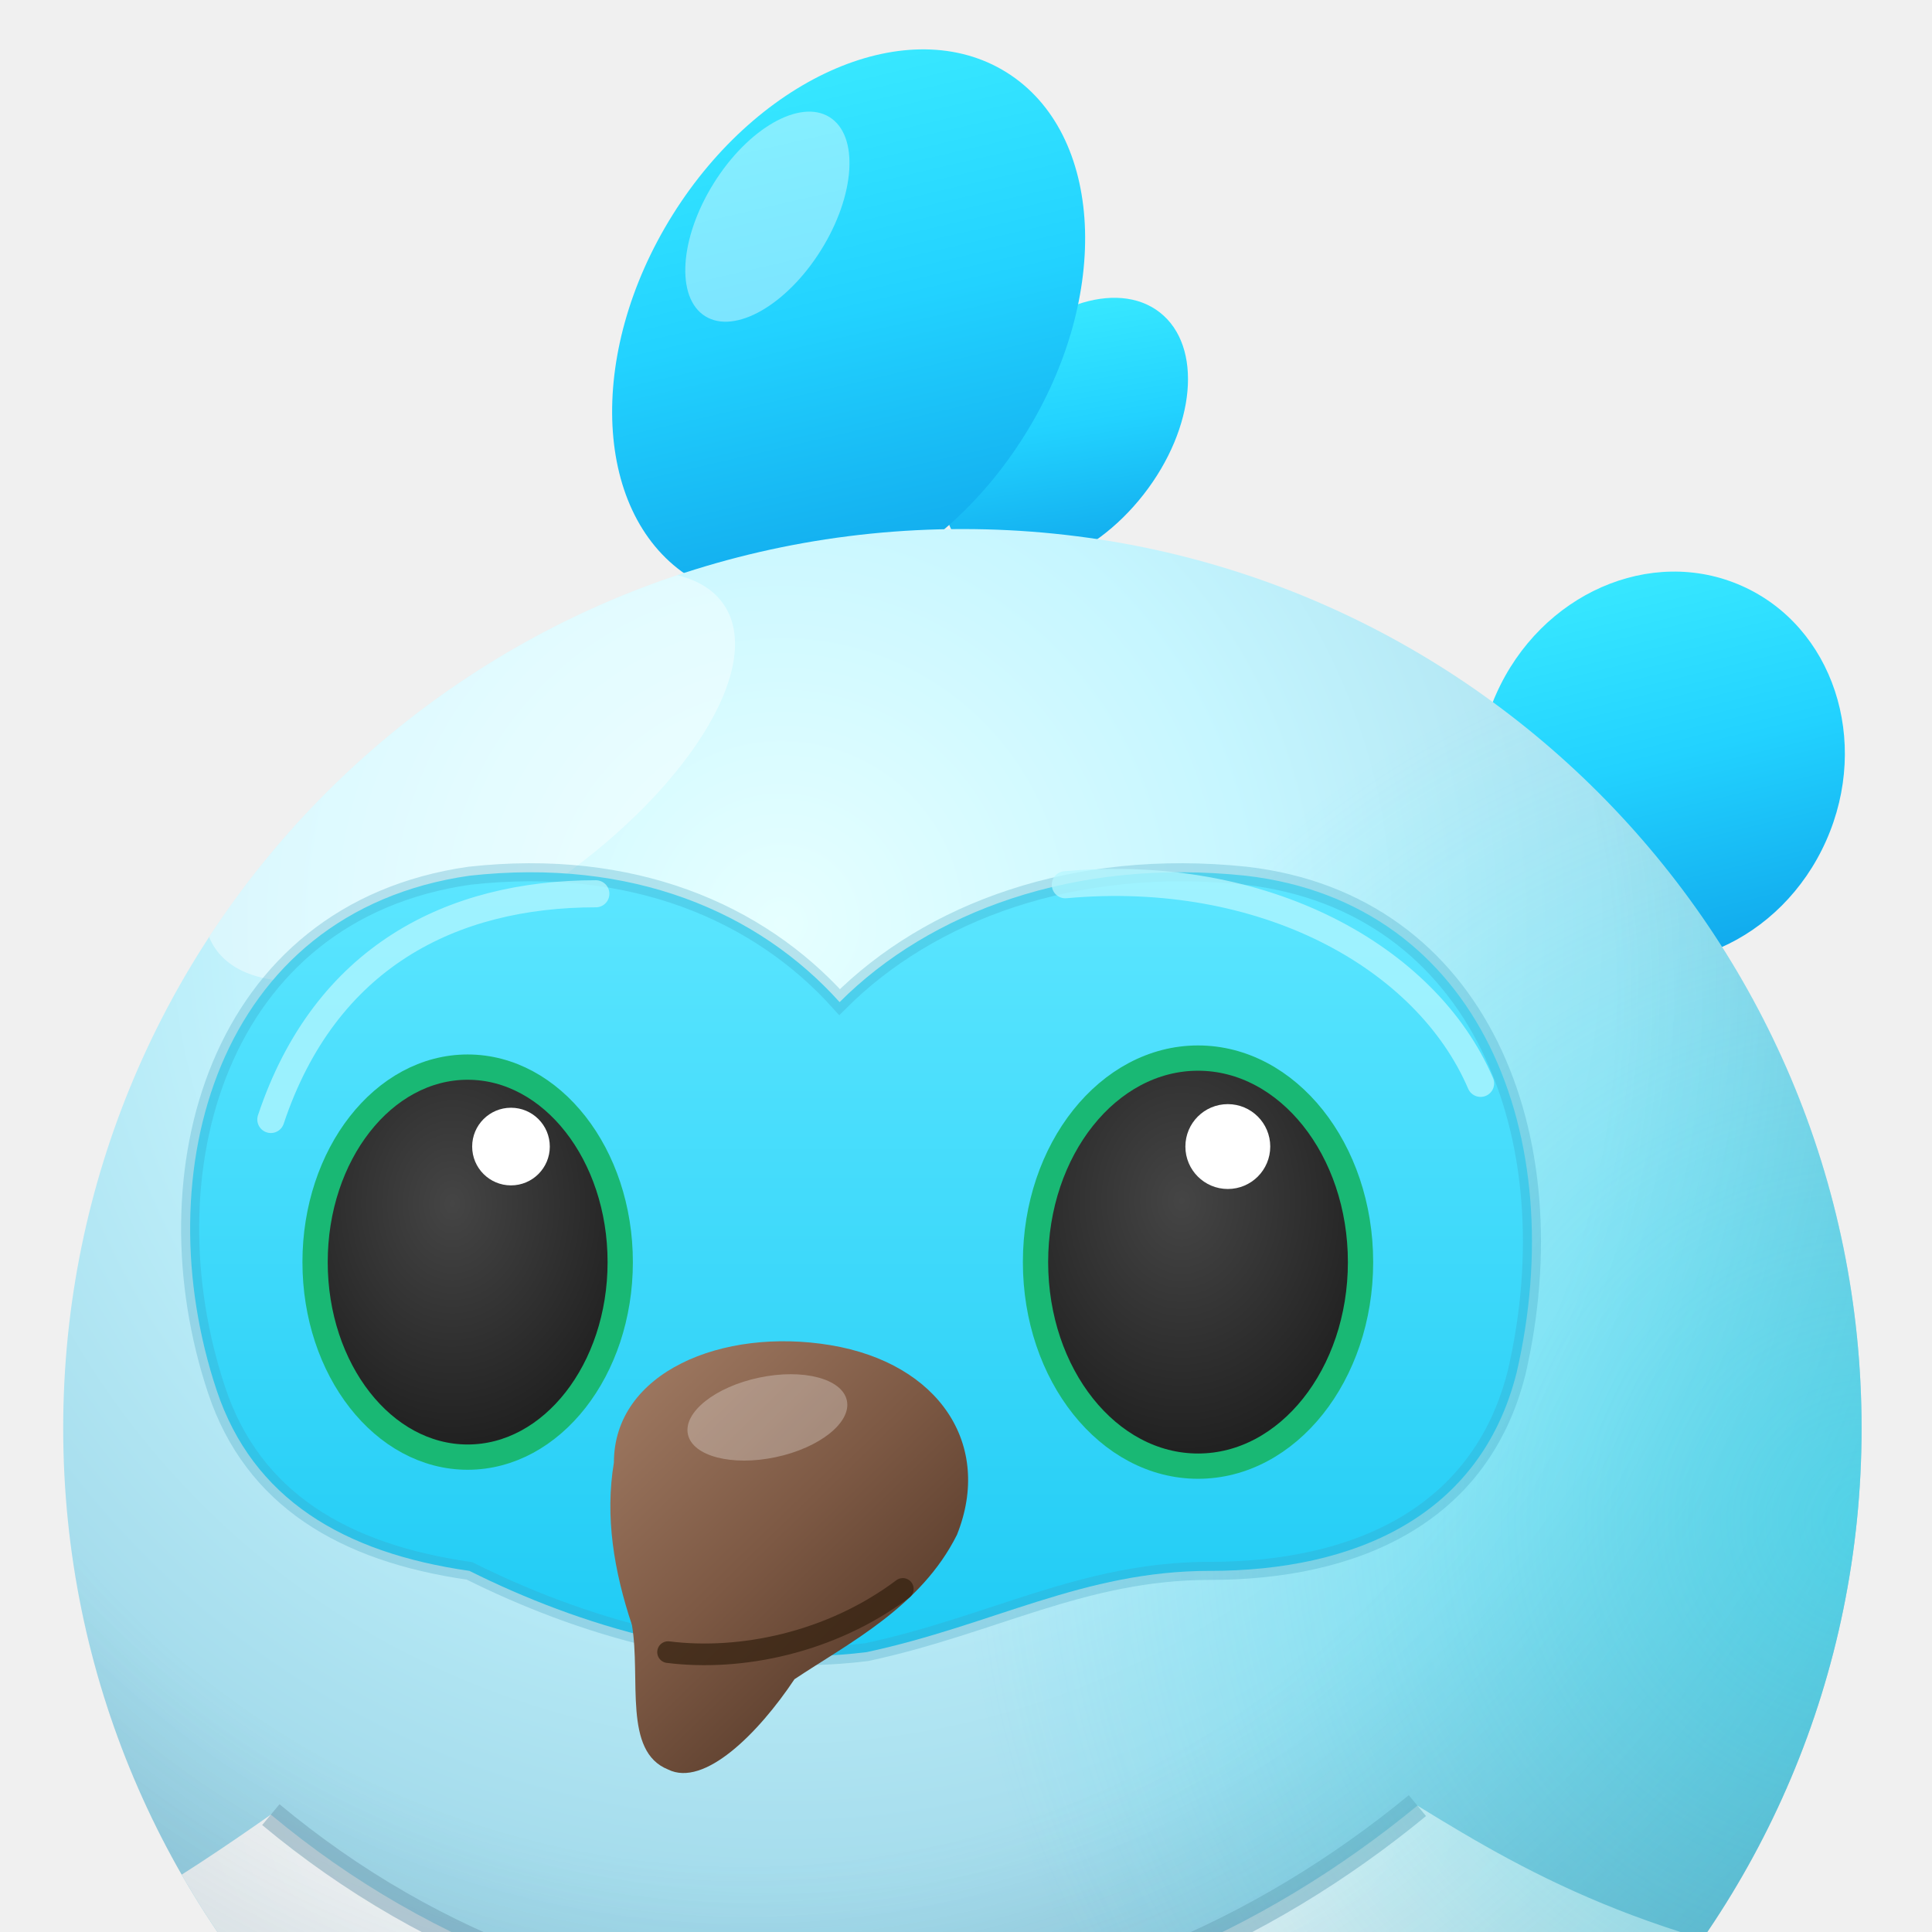
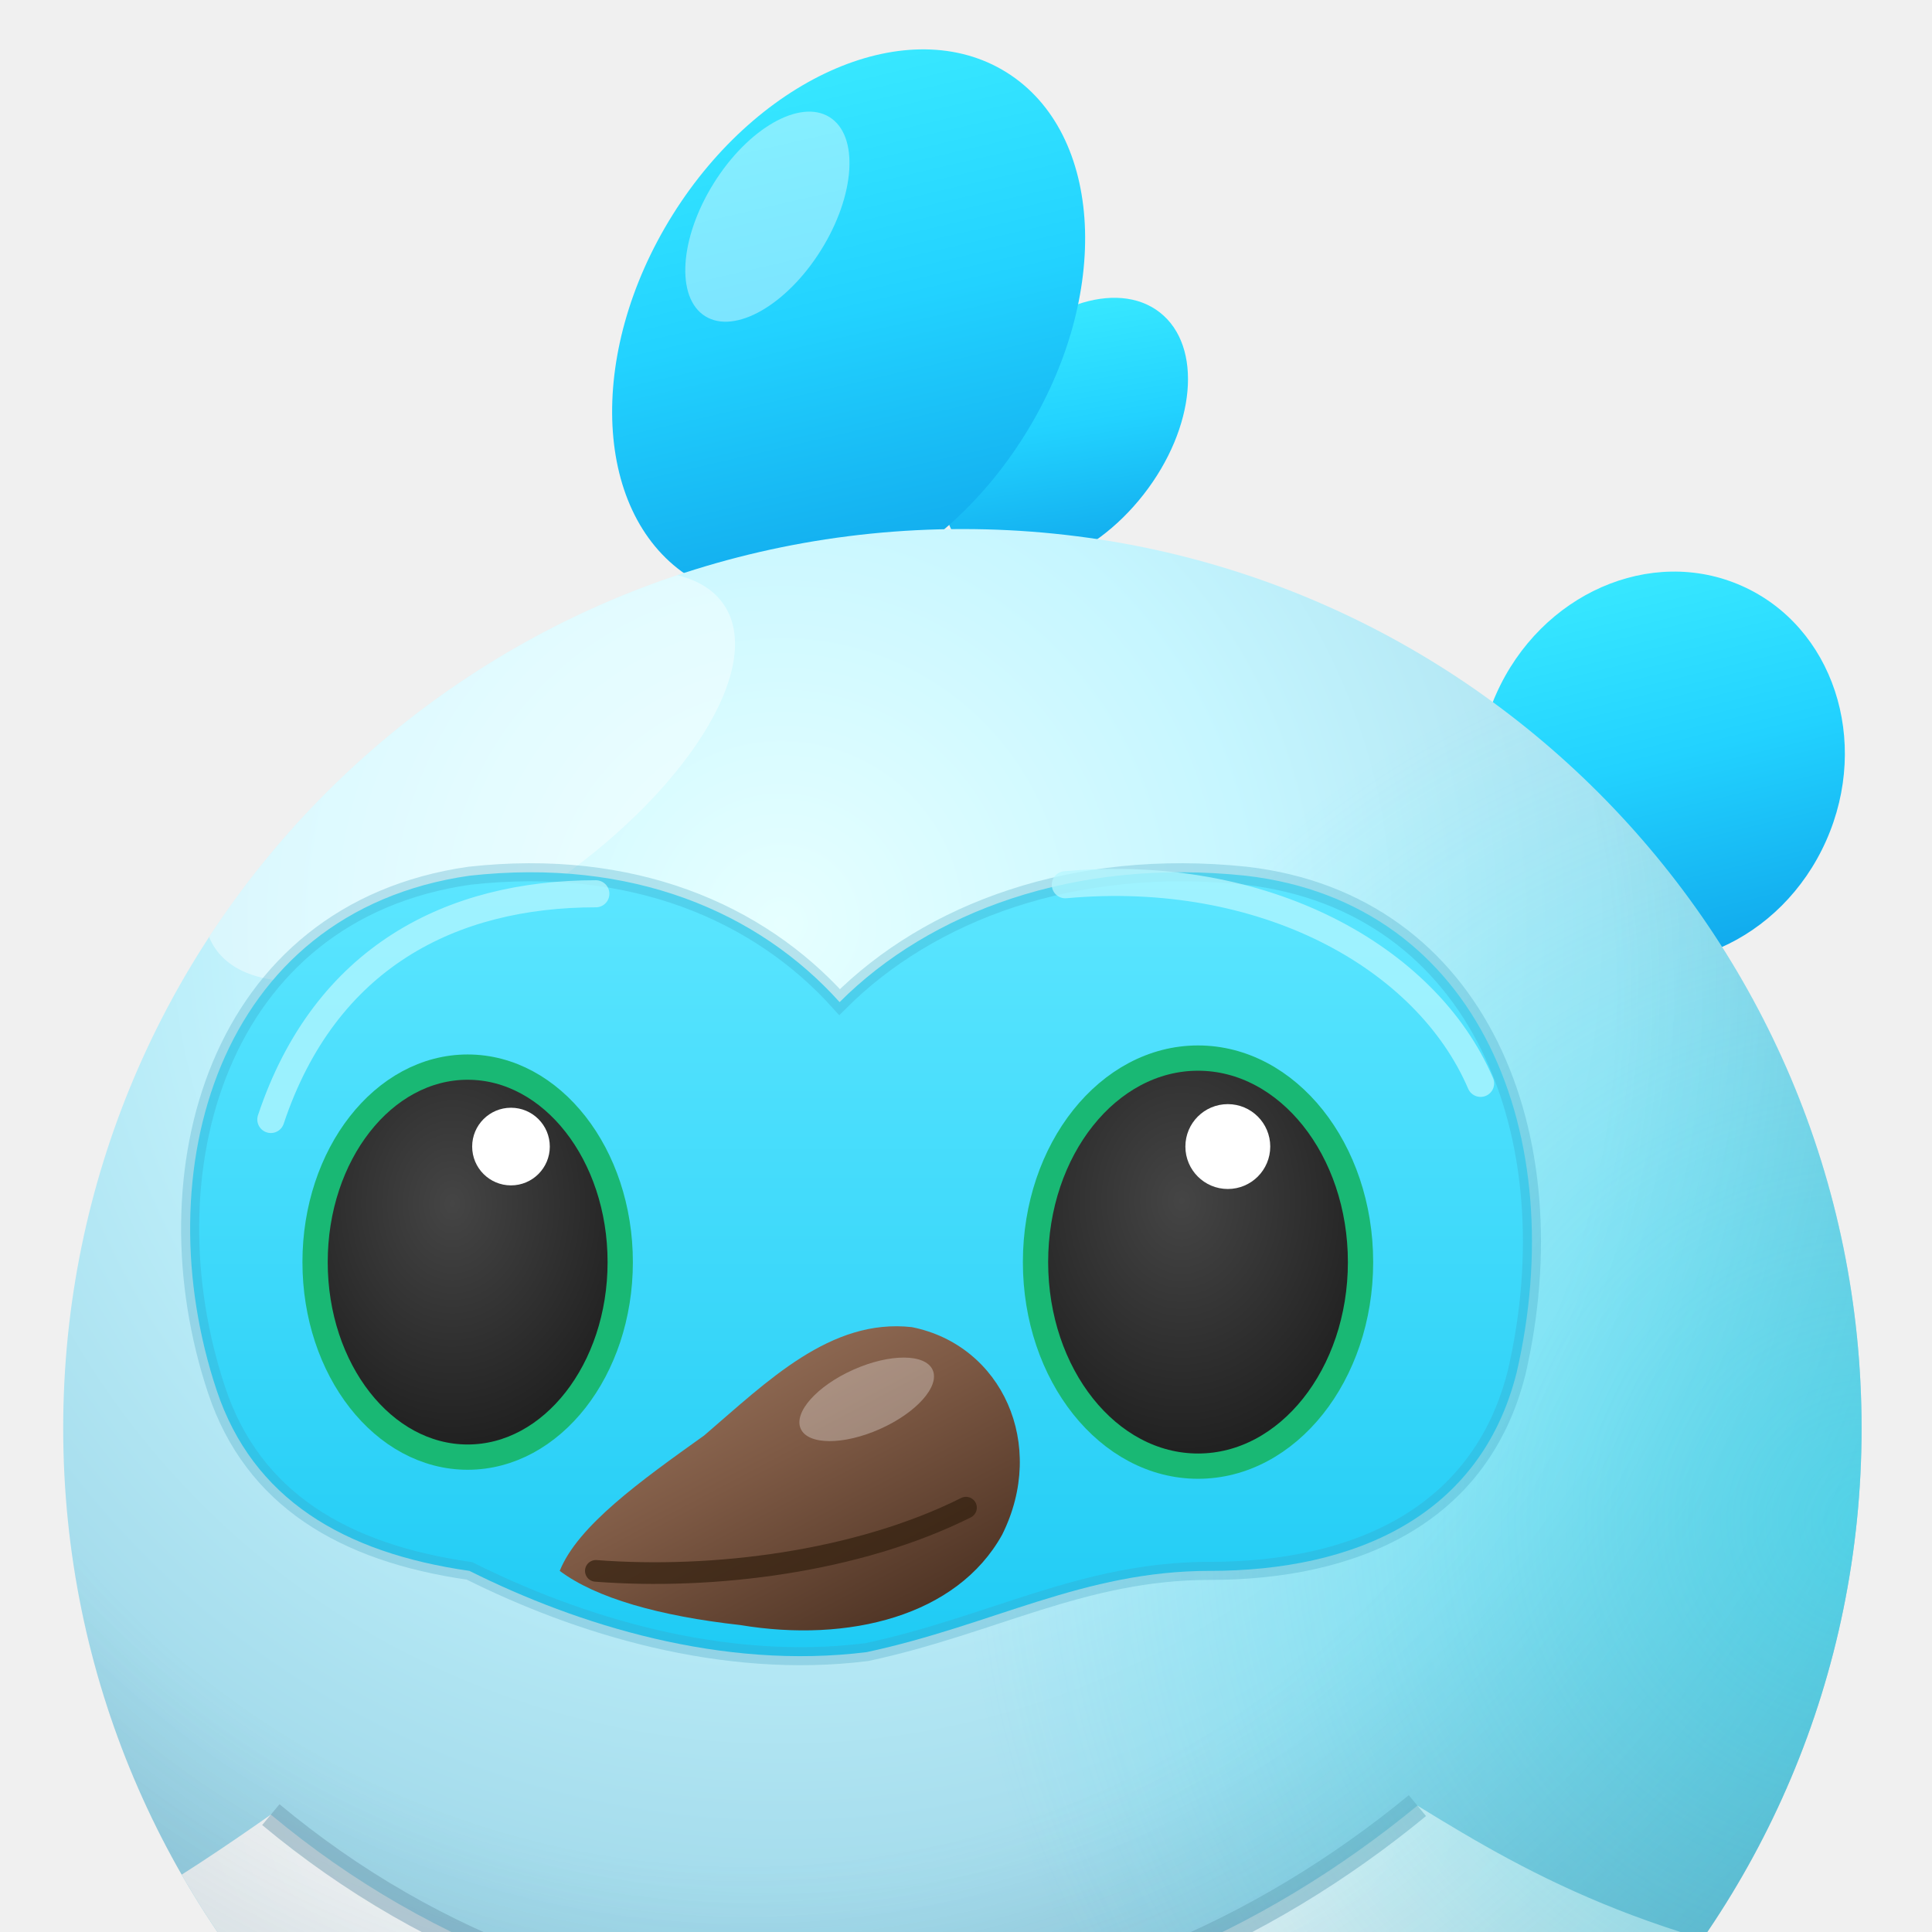
<svg xmlns="http://www.w3.org/2000/svg" class="dash idle " viewBox="56 -2 214 214" role="img">
  <defs>
    <radialGradient id="dg-body" cx=".4" cy=".22" r=".86">
      <stop offset="0" stop-color="#E6FFFF" />
      <stop offset=".3" stop-color="#C6F6FF" />
      <stop offset=".62" stop-color="#A5DCEC" />
      <stop offset=".88" stop-color="#83B8CC" />
      <stop offset="1" stop-color="#6A99AE" />
    </radialGradient>
    <radialGradient id="dg-shade" cx=".38" cy=".26" r=".8">
      <stop offset=".6" stop-color="#3D7A94" stop-opacity="0" />
      <stop offset="1" stop-color="#3D7A94" stop-opacity=".32" />
    </radialGradient>
    <radialGradient id="dg-rim" cx="1" cy=".55" r=".5">
      <stop offset="0" stop-color="#2EE9FF" stop-opacity=".55" />
      <stop offset="1" stop-color="#2EE9FF" stop-opacity="0" />
    </radialGradient>
    <linearGradient id="dg-mask" x1="0" y1="0" x2="0" y2="1">
      <stop offset="0" stop-color="#5CE6FF" />
      <stop offset="1" stop-color="#1FCBF5" />
    </linearGradient>
    <linearGradient id="dg-wing" x1="0" y1="0" x2=".7" y2="1">
      <stop offset="0" stop-color="#40F0FF" />
      <stop offset=".55" stop-color="#22D2FF" />
      <stop offset="1" stop-color="#10A8EC" />
    </linearGradient>
    <radialGradient id="dg-belly" cx=".5" cy=".05" r="1">
      <stop offset="0" stop-color="#FFFFFF" />
      <stop offset=".45" stop-color="#ECEEEF" />
      <stop offset="1" stop-color="#AEB4B8" />
    </radialGradient>
    <radialGradient id="dg-eye" cx=".45" cy=".35" r=".7">
      <stop offset="0" stop-color="#454545" />
      <stop offset="1" stop-color="#1C1C1C" />
    </radialGradient>
    <linearGradient id="dg-beak" x1="0" y1="0" x2=".8" y2="1">
      <stop offset="0" stop-color="#A47E66" />
      <stop offset=".5" stop-color="#7D5944" />
      <stop offset="1" stop-color="#4B3122" />
    </linearGradient>
    <linearGradient id="dg-leg" x1="0" y1="0" x2="1" y2="0">
      <stop offset="0" stop-color="#7A5640" />
      <stop offset=".55" stop-color="#5E3F2B" />
      <stop offset="1" stop-color="#6E4B35" />
    </linearGradient>
    <clipPath id="dg-clip">
      <circle cx="162.6" cy="156.2" r="99.6" />
    </clipPath>
  </defs>
  <ellipse class="d-bw ol" cx="240" cy="83" rx="20" ry="22" transform="rotate(24 240 83)" fill="url(#dg-wing)" />
  <g class="d-tuft">
    <ellipse class="ol" cx="174" cy="46" rx="11" ry="17" transform="rotate(38 174 46)" fill="url(#dg-wing)" />
    <ellipse class="ol" cx="150" cy="34" rx="23" ry="33" transform="rotate(32 150 34)" fill="url(#dg-wing)" />
    <ellipse cx="141" cy="22" rx="7" ry="13" transform="rotate(32 141 22)" fill="#fff" opacity=".4" />
  </g>
  <circle class="ol" cx="162.6" cy="156.2" r="99.6" fill="url(#dg-body)" />
  <g clip-path="url(#dg-clip)">
    <path d="M86,199 C104,214 126,222 150,222 C174,222 196,212 213,198 C226,206 240,214 270,218 L270,270 L50,270 L50,218 C64,214 76,206 86,199Z" fill="url(#dg-belly)" />
    <path d="M86,199 C104,214 126,222 150,222 C174,222 196,212 213,198" stroke="#6E9AAE" stroke-opacity=".45" stroke-width="3" fill="none" />
    <circle cx="162.6" cy="156.2" r="99.6" fill="url(#dg-shade)" />
    <circle cx="162.6" cy="156.2" r="99.6" fill="url(#dg-rim)" />
    <ellipse cx="108" cy="84" rx="34" ry="15" fill="#fff" opacity=".42" transform="rotate(-34 108 84)" />
  </g>
  <path d="M80,152 C72,128 80,99 108,95 C126,93 140,99 149,109 C159,99 175,93 194,95 C220,98 230,124 224,150 C220,166 206,172 190,172 C176,172 166,178 152,181 C136,183 120,178 108,172 C94,170 84,164 80,152Z" fill="url(#dg-mask)" stroke="#3B9DBF" stroke-opacity=".28" stroke-width="2" />
  <path d="M86,122 C92,104 106,97 122,97 M174,96 C196,94 214,104 220,118" stroke="#B5F6FF" stroke-opacity=".75" stroke-width="3" fill="none" stroke-linecap="round" />
  <g class="d-eye">
    <ellipse cx="107.8" cy="137.8" rx="16.9" ry="21.6" fill="url(#dg-eye)" stroke="#19B874" stroke-width="2.8" />
    <circle cx="112.6" cy="125" r="4.3" fill="#fff" />
  </g>
  <g class="d-eye">
    <ellipse cx="188.7" cy="137.8" rx="18" ry="22.6" fill="url(#dg-eye)" stroke="#19B874" stroke-width="2.8" />
    <circle cx="192" cy="125" r="4.7" fill="#fff" />
  </g>
-   <path class="ol" d="M124,160 C124,150 136,145 148,147 C160,149 166,158 162,168 C158,176 150,180 144,184 C140,190 134,196 130,194 C125,192 127,184 126,178 C124,172 123,166 124,160Z" fill="url(#dg-beak)" />
-   <path d="M130,181 C138,182 148,180 156,174" stroke="#33200F" stroke-opacity=".7" stroke-width="2.4" fill="none" stroke-linecap="round" />
-   <ellipse cx="141" cy="155" rx="9" ry="4.5" fill="#fff" opacity=".28" transform="rotate(-12 141 155)" />
+   <path class="ol" d="M157,145 C167,147 172,158 167,168 C162,177 150,180 138,178 C129,177 122,175 118,172 C120,167 127,162 134,157 C141,151 148,144 157,145Z" fill="url(#dg-beak)" />
+   <path d="M122,172 C135,173 151,171 163,165" stroke="#33200F" stroke-opacity=".7" stroke-width="2.4" fill="none" stroke-linecap="round" />
+   <ellipse cx="152" cy="153" rx="8" ry="3.6" fill="#fff" opacity=".3" transform="rotate(-24 152 153)" />
</svg>
